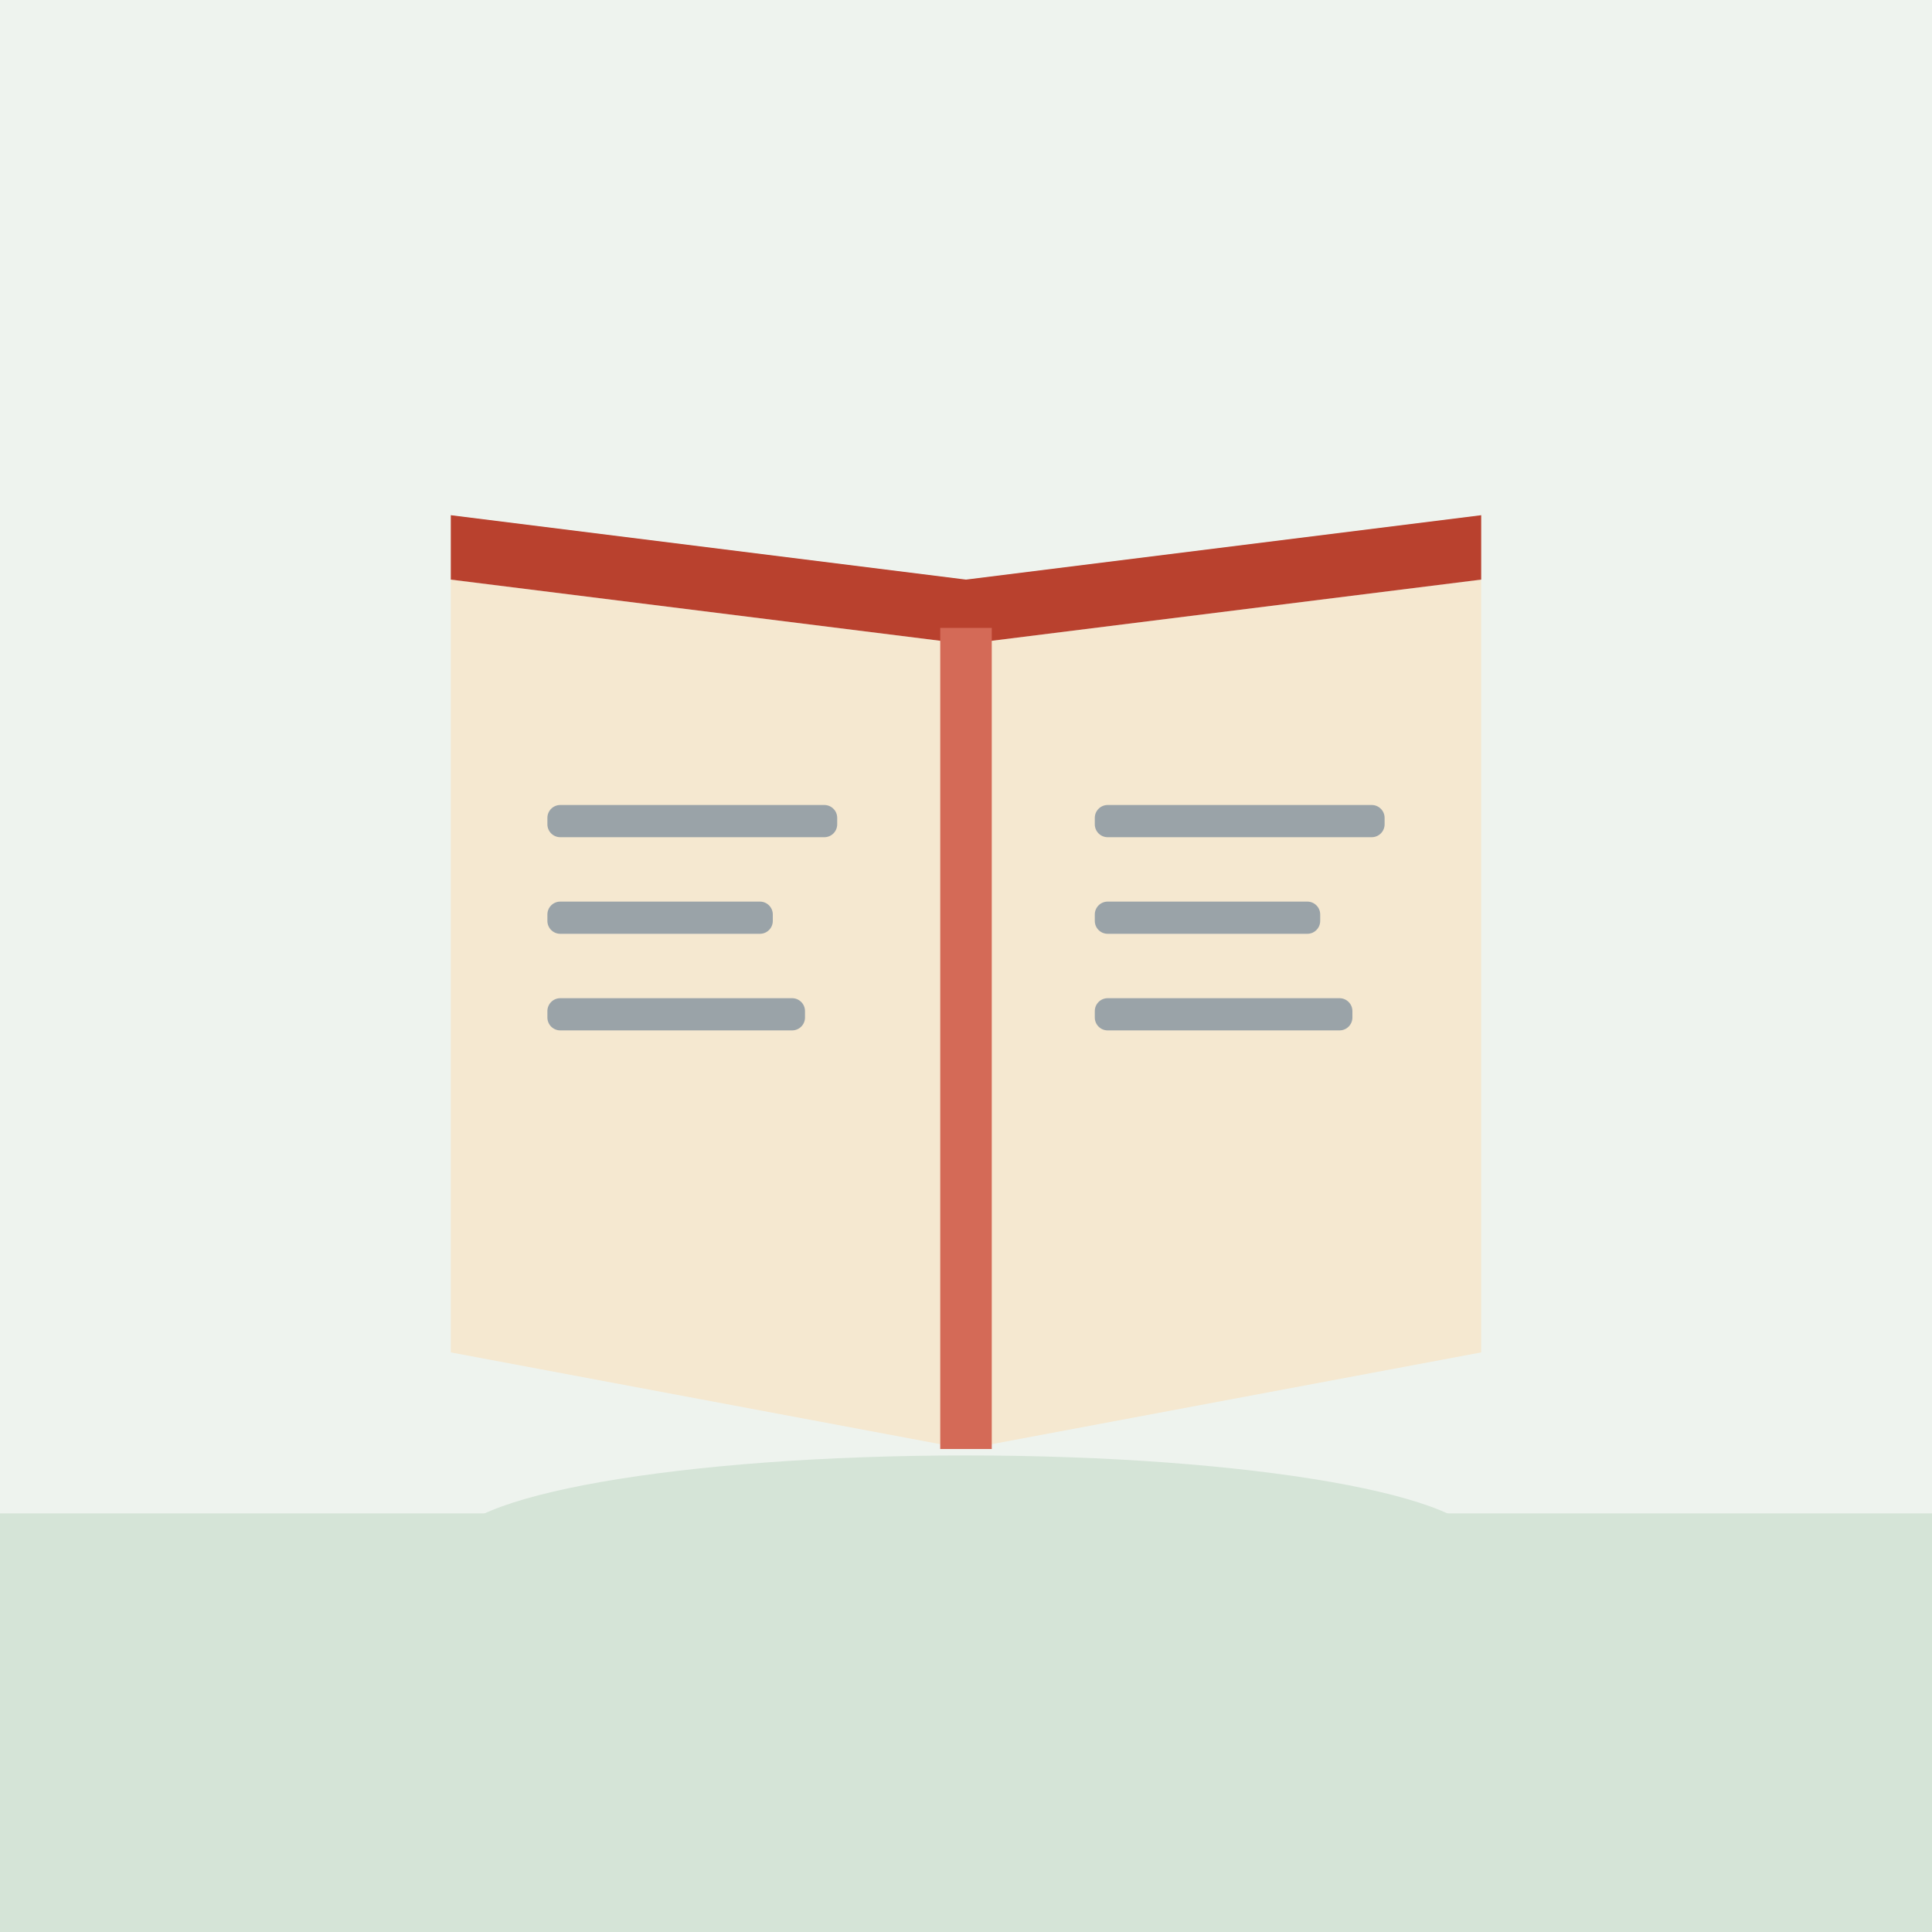
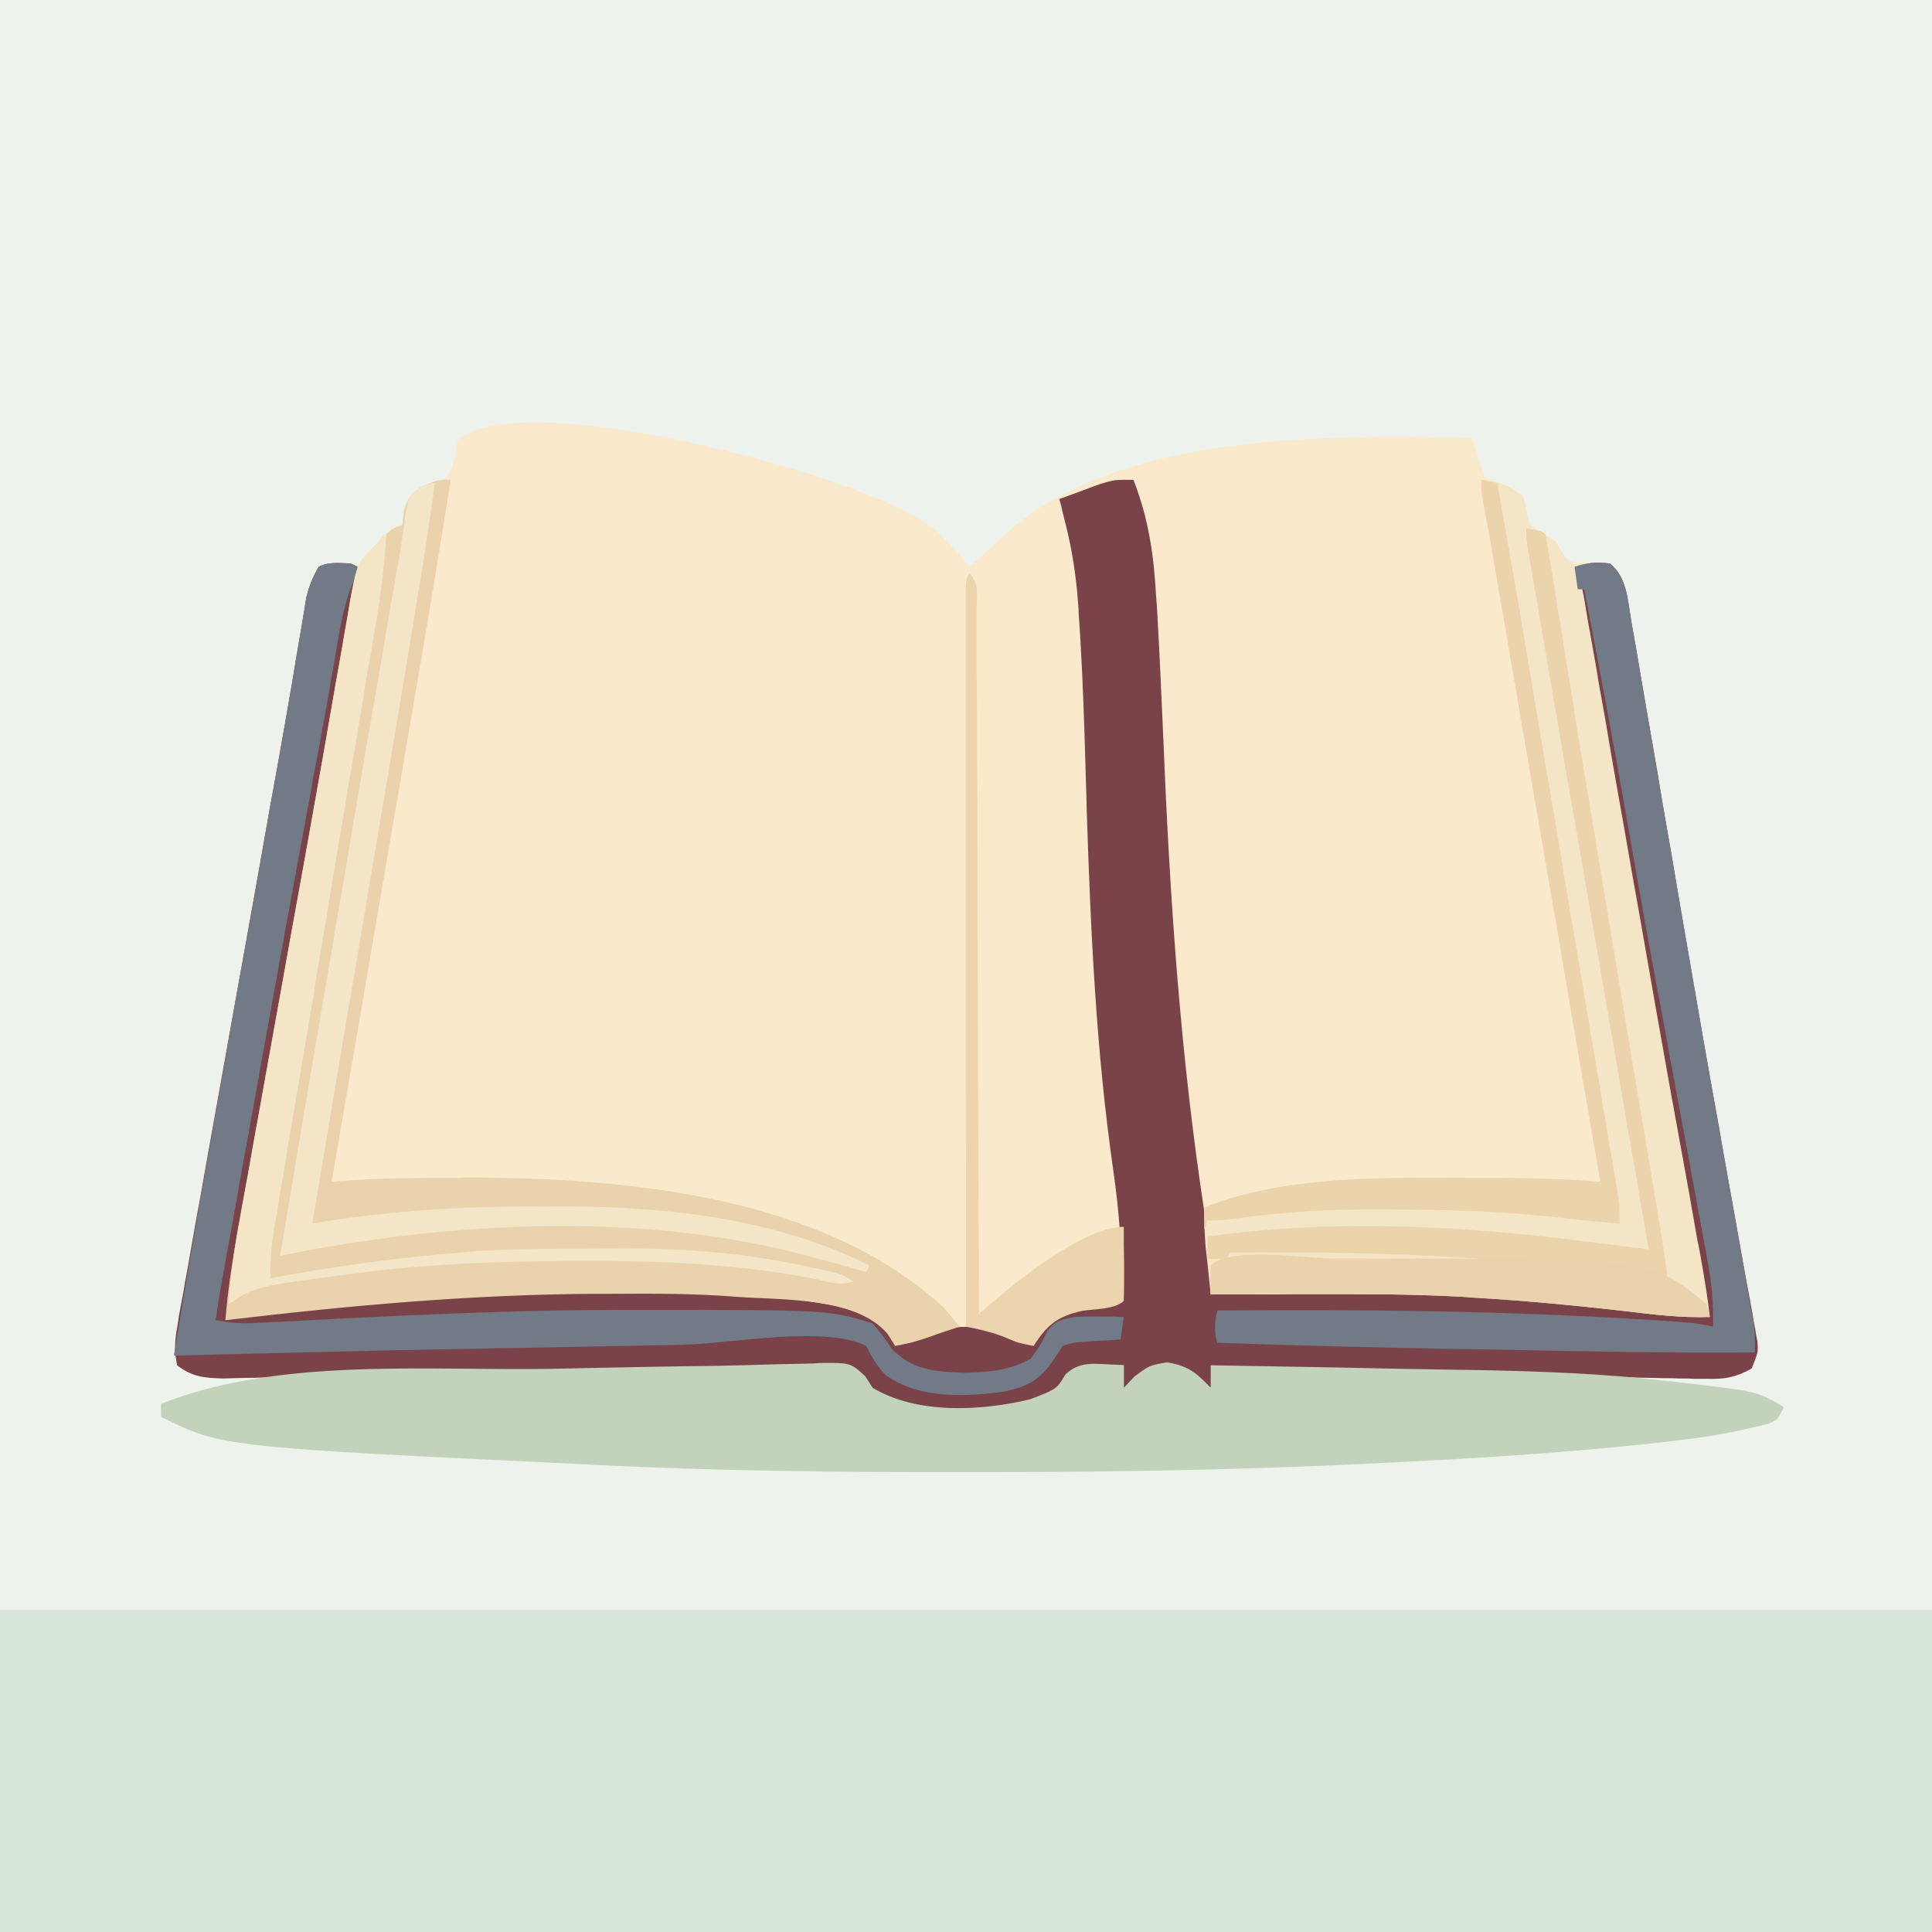
- <svg xmlns="http://www.w3.org/2000/svg" width="600" height="600" viewBox="0 0 600 600" role="img" aria-label="Book">
-   <rect width="600" height="600" fill="#EEF3EE" />
-   <rect y="470" width="600" height="130" fill="#D5E4D7" />
-   <ellipse cx="300" cy="480" rx="160" ry="28" fill="#D5E4D7" />
-   <path d="M140 180 L300 200 L300 450 L140 420 Z" fill="#F5E8D0" />
-   <path d="M460 180 L300 200 L300 450 L460 420 Z" fill="#F5E8D0" />
-   <path d="M140 180 L300 200 L460 180 L460 160 L300 180 L140 160 Z" fill="#B9412E" />
-   <rect x="292" y="195" width="16" height="255" fill="#D46A57" />
-   <rect x="170" y="250" width="90" height="10" rx="4" fill="#9AA3A8" />
-   <rect x="170" y="280" width="70" height="10" rx="4" fill="#9AA3A8" />
-   <rect x="170" y="310" width="80" height="10" rx="4" fill="#9AA3A8" />
-   <rect x="340" y="250" width="90" height="10" rx="4" fill="#9AA3A8" />
-   <rect x="340" y="280" width="70" height="10" rx="4" fill="#9AA3A8" />
-   <rect x="340" y="310" width="80" height="10" rx="4" fill="#9AA3A8" />
+ <svg xmlns="http://www.w3.org/2000/svg" version="1.1" width="600" height="600" viewBox="0 0 600 600" role="img" aria-label="Book">
+   <path d="M0 0 C198 0 396 0 600 0 C600 198 600 396 600 600 C402 600 204 600 0 600 C0 402 0 204 0 0 Z " fill="#EDF2ED" transform="translate(0,0)" />
+   <path d="M0 0 C3.9 3.6 7.4 7.4 10.7 11.5 C13.8 8.8 17 6.1 20 3.3 C20.8 2.5 21.7 1.8 22.5 1 C23.2 0.3 24 -0.4 24.8 -1.2 C61.1 -30.4 122.7 -29.3 166.7 -28.5 C168 -24.5 169.4 -20.5 170.7 -16.5 C172.6 -15.6 174.6 -14.7 176.6 -13.9 C179.9 -12.3 179.9 -12.3 182.7 -10.5 C183.9 -5.9 183.9 -5.9 184.7 -1.5 C188.6 1.3 188.6 1.3 192.7 3.5 C193.7 5.2 194.7 6.8 195.7 8.5 C198.7 10.5 198.7 10.5 204.1 10.3 C209.7 10.5 209.7 10.5 211.9 12.3 C214.6 17.1 215.3 22.2 216.2 27.7 C216.4 28.9 216.6 30.1 216.8 31.4 C217.5 35.6 218.2 39.7 218.9 43.9 C219.5 46.8 220 49.7 220.5 52.7 C221.8 60.6 223.2 68.5 224.5 76.3 C225.9 84.5 227.3 92.6 228.7 100.8 C230.4 110.6 232.1 120.4 233.8 130.3 C237 148.8 240.2 167.3 243.5 185.8 C244.2 189.3 244.8 192.8 245.4 196.3 C245.8 198.5 246.2 200.8 246.6 203 C246.8 204.1 247 205.1 247.2 206.2 C248.1 211.4 249.1 216.6 250 221.8 C251 227.5 252 233.2 253 238.8 C253.3 240.5 253.6 242.1 254 243.8 C254.2 245.3 254.5 246.8 254.8 248.3 C255 249.6 255.2 250.9 255.5 252.2 C255.7 255.5 255.7 255.5 253.7 260.5 C249 263.2 245.1 263.9 239.8 263.7 C238.4 263.7 237.1 263.7 235.7 263.7 C234.2 263.6 232.7 263.6 231.2 263.6 C229.6 263.5 228.1 263.5 226.5 263.5 C221.3 263.4 216.2 263.3 211 263.1 C207.4 263.1 203.8 263 200.3 262.9 C190.9 262.7 181.4 262.5 172 262.3 C162.4 262.1 152.8 261.9 143.2 261.7 C124.4 261.3 105.5 260.9 86.7 260.5 C86.4 262.5 86 264.5 85.7 266.5 C81.7 264.5 81.7 264.5 77.7 260.5 C72.3 259.9 72.3 259.9 66.7 260.5 C63.1 263.5 63.1 263.5 60.7 266.5 C60 266.5 59.4 266.5 58.7 266.5 C58.7 264.2 58.7 261.9 58.7 259.5 C44.7 259.5 44.7 259.5 40.7 263.3 C40 264.4 39.4 265.4 38.7 266.5 C25.8 275.2 8.1 274.5 -6.7 272.3 C-12 271.1 -15.7 269.4 -20.3 266.5 C-20.9 265.5 -21.5 264.4 -22.1 263.4 C-27.5 258.6 -33.8 259.9 -40.7 260.1 C-42.2 260.1 -43.8 260.1 -45.4 260.2 C-48.7 260.2 -52 260.3 -55.3 260.4 C-60.1 260.5 -64.9 260.6 -69.7 260.6 C-77.9 260.8 -86 260.9 -94.2 261.1 C-99.5 261.2 -104.9 261.3 -110.2 261.4 C-125.3 261.7 -140.5 262 -155.6 262.3 C-165 262.5 -174.3 262.7 -183.7 262.8 C-187.2 262.9 -190.7 263 -194.3 263.1 C-199.2 263.2 -204.1 263.2 -209 263.3 C-210.5 263.4 -211.9 263.4 -213.4 263.4 C-214.1 263.4 -214.1 263.4 -217.5 263.5 C-218.6 263.5 -219.8 263.6 -221 263.6 C-227 263.4 -230.4 263.2 -235.3 259.5 C-236.3 254.4 -236 251.7 -235.2 246.7 C-234.9 245.1 -234.6 243.5 -234.3 241.8 C-234 240.1 -233.7 238.3 -233.3 236.5 C-233 234.6 -232.7 232.8 -232.3 230.9 C-231.4 225.7 -230.5 220.6 -229.6 215.5 C-228.6 210.1 -227.7 204.8 -226.7 199.4 C-224.9 189.1 -223 178.9 -221.2 168.7 C-218.9 156 -216.7 143.4 -214.4 130.8 C-213.6 126.3 -212.8 121.8 -212 117.4 C-211.8 116.3 -211.6 115.2 -211.4 114.1 C-210.3 107.7 -209.2 101.3 -208 95 C-207.5 92 -206.9 88.9 -206.4 85.9 C-205.7 82.1 -205 78.2 -204.3 74.3 C-202.6 64.8 -200.9 55.4 -199.3 45.9 C-199 44.1 -198.7 42.2 -198.4 40.3 C-197.8 36.8 -197.2 33.3 -196.6 29.9 C-196.4 28.3 -196.1 26.8 -195.8 25.2 C-195.6 23.8 -195.4 22.5 -195.2 21.1 C-194.3 17.5 -193.2 14.7 -191.3 11.5 C-188.1 9.9 -184.9 10.4 -181.3 10.5 C-180.3 10.8 -179.3 11.2 -178.3 11.5 C-178.3 10.8 -178.3 10.2 -178.3 9.5 C-176.7 7.8 -175 6.1 -173.3 4.5 C-172.9 4 -172.9 4 -170.7 1.8 C-168.3 -0.5 -168.3 -0.5 -165.3 -1.5 C-165.2 -2.9 -165.1 -4.2 -165.1 -5.6 C-163.3 -10.5 -163.3 -10.5 -160.6 -12 C-159.5 -12.5 -158.5 -12.9 -157.4 -13.4 C-151.7 -15.8 -151.7 -15.8 -149.9 -19.3 C-149.1 -22.3 -149.1 -22.3 -148.3 -27.5 C-129.9 -45.9 -18.4 -16.1 0 0 Z " fill="#FAE9CB" transform="translate(290.3125,164.5)" />
+   <path d="M0 0 C1.3 4 2.7 8 4 12 C5.9 12.9 7.9 13.8 9.9 14.6 C13.3 16.2 13.3 16.2 16 18 C17.2 22.6 17.2 22.6 18 27 C21.9 29.8 21.9 29.8 26 32 C27 33.7 28 35.3 29 37 C32 39 32 39 37.4 38.8 C43 39 43 39 45.2 40.8 C47.9 45.6 48.6 50.7 49.5 56.2 C49.7 57.4 49.9 58.6 50.1 59.9 C50.9 64.1 51.6 68.2 52.3 72.4 C52.8 75.3 53.3 78.2 53.8 81.2 C55.2 89.1 56.5 97 57.9 104.8 C59.2 113 60.6 121.1 62.1 129.3 C63.7 139.1 65.4 148.9 67.1 158.8 C70.3 177.3 73.5 195.8 76.9 214.3 C77.5 217.8 78.1 221.3 78.7 224.8 C79.1 227 79.5 229.3 79.9 231.5 C80.1 232.6 80.3 233.6 80.5 234.7 C81.4 239.9 82.4 245.1 83.3 250.3 C84.3 256 85.3 261.7 86.4 267.3 C86.7 269 87 270.6 87.3 272.3 C87.5 273.8 87.8 275.3 88.1 276.8 C88.3 278.1 88.5 279.4 88.8 280.7 C89 284 89 284 87 289 C82.3 291.7 78.5 292.4 73.1 292.2 C71.7 292.2 70.4 292.2 69 292.2 C67.5 292.1 66 292.1 64.5 292.1 C63 292 61.4 292 59.8 292 C54.6 291.9 49.5 291.8 44.3 291.6 C40.7 291.6 37.2 291.5 33.6 291.4 C24.2 291.2 14.8 291 5.3 290.8 C-4.3 290.6 -13.9 290.4 -23.5 290.2 C-42.3 289.8 -61.2 289.4 -80 289 C-80.3 291 -80.7 293 -81 295 C-85 293 -85 293 -89 289 C-94.4 288.4 -94.4 288.4 -100 289 C-103.6 292 -103.6 292 -106 295 C-106.7 295 -107.3 295 -108 295 C-108 292.7 -108 290.4 -108 288 C-122 288 -122 288 -126 291.8 C-126.7 292.9 -127.3 293.9 -128 295 C-140.8 303.7 -158.6 303 -173.4 300.8 C-178.7 299.6 -182.4 297.9 -187 295 C-187.6 294 -188.2 292.9 -188.8 291.9 C-194.2 287.1 -200.5 288.4 -207.4 288.6 C-208.9 288.6 -210.5 288.6 -212.1 288.7 C-215.4 288.7 -218.7 288.8 -222 288.9 C-226.8 289 -231.6 289.1 -236.4 289.1 C-244.6 289.3 -252.7 289.4 -260.9 289.6 C-266.2 289.7 -271.5 289.8 -276.9 289.9 C-292 290.2 -307.2 290.5 -322.3 290.8 C-331.7 291 -341 291.2 -350.3 291.3 C-353.9 291.4 -357.4 291.5 -361 291.6 C-365.9 291.7 -370.8 291.7 -375.7 291.8 C-377.2 291.9 -378.6 291.9 -380.1 291.9 C-380.8 291.9 -380.8 291.9 -384.2 292 C-385.3 292 -386.5 292.1 -387.7 292.1 C-393.7 291.9 -397.1 291.7 -402 288 C-403 282.9 -402.7 280.2 -401.8 275.2 C-401.6 273.6 -401.3 272 -401 270.3 C-400.7 268.6 -400.3 266.8 -400 265 C-399.7 263.1 -399.4 261.3 -399 259.4 C-398.1 254.2 -397.2 249.1 -396.3 244 C-395.3 238.6 -394.3 233.3 -393.4 227.9 C-391.6 217.6 -389.7 207.4 -387.9 197.2 C-385.6 184.5 -383.4 171.9 -381.1 159.3 C-380.3 154.8 -379.5 150.3 -378.7 145.9 C-378.5 144.8 -378.3 143.7 -378.1 142.6 C-377 136.2 -375.8 129.8 -374.7 123.5 C-374.2 120.5 -373.6 117.4 -373.1 114.4 C-372.4 110.6 -371.7 106.7 -371 102.8 C-369.3 93.3 -367.6 83.9 -366 74.4 C-365.7 72.6 -365.4 70.7 -365.1 68.8 C-364.5 65.3 -363.9 61.8 -363.3 58.4 C-363.1 56.8 -362.8 55.3 -362.5 53.7 C-362.3 52.3 -362.1 51 -361.9 49.6 C-361 46 -359.9 43.2 -358 40 C-354.8 38.4 -351.6 38.9 -348 39 C-347.7 39.2 -347.7 39.2 -346 40 C-347.3 50.9 -348.9 61.7 -350.9 72.5 C-351.1 74.1 -351.4 75.7 -351.7 77.3 C-352.6 82.5 -353.5 87.6 -354.5 92.8 C-355.1 96.4 -355.8 100 -356.4 103.7 C-358.1 113.3 -359.9 122.8 -361.6 132.4 C-363 140.1 -364.3 147.8 -365.7 155.5 C-377.1 219.1 -377.1 219.1 -380.7 239 C-380.9 240.1 -381.1 241.1 -381.3 242.3 C-382.2 246.9 -383.1 251.6 -383.9 256.3 C-384.2 257.8 -384.5 259.3 -384.8 260.9 C-385 262.2 -385.3 263.4 -385.5 264.8 C-386 268 -386 268 -386 273 C-385.4 272.9 -385.4 272.9 -382.5 272.6 C-337.2 267.1 -337.2 267.1 -317 266 C-316.3 266 -316.3 266 -312.6 265.7 C-298.9 265 -285.2 264.8 -271.4 264.8 C-267.8 264.8 -264.1 264.8 -260.4 264.8 C-240.4 264.7 -220.6 265.6 -200.8 268.9 C-198.9 269.3 -196.9 269.6 -195 269.9 C-188 271.4 -184.1 273.1 -180 279 C-179.7 279.7 -179.3 280.3 -179 281 C-175.1 280.2 -171.9 279.3 -168.2 277.9 C-159 274.9 -152.1 275.8 -143 279 C-142 279.7 -141 280.3 -140 281 C-138.7 281 -137.4 281 -136 281 C-135.4 280.1 -134.8 279.1 -134.2 278.2 C-130.9 273.4 -127.7 271.7 -122.2 270.4 C-121.2 270.1 -120.2 269.9 -119.2 269.6 C-115.8 269 -112.4 268.5 -109 268 C-108.3 254.1 -109.3 241 -111.3 227.2 C-116.6 190.3 -118.3 153.1 -119.5 115.8 C-119.5 114.4 -119.6 113.1 -119.6 111.7 C-119.8 105.2 -120 98.6 -120.2 92 C-120.6 79.6 -121.1 67.1 -122 54.7 C-122 53.5 -122.1 52.4 -122.2 51.2 C-122.8 43 -124 35 -126 27 C-126.4 25.6 -126.7 24.1 -127.1 22.6 C-127.2 22 -127.2 22 -128 19 C-86 3.1 -44.6 -0.8 0 0 Z " fill="#FAE9CB" transform="translate(457,136)" />
+   <path d="M0 0 C198 0 396 0 600 0 C600 33 600 66 600 100 C402 100 204 100 0 100 C0 67 0 34 0 0 Z " fill="#D5E4D7" transform="translate(0,500)" />
+   <path d="M0 0 C4.6 11.8 6.3 23 7 35.6 C7.1 36.9 7.2 38.2 7.3 39.6 C8.1 53.3 8.7 67.1 9.3 80.8 C11.3 130.2 14.6 179 22.1 227.9 C23.3 236.4 24.3 244.5 24 253 C25 252.7 26 252.3 27 252 C30.9 251.9 34.8 251.8 38.8 251.8 C39.3 251.8 39.3 251.8 42.4 251.8 C46.2 251.8 50.1 251.8 54 251.8 C55.3 251.8 56.6 251.8 58 251.8 C93.8 251.9 129.5 253.6 165 258.6 C169.3 259 173.6 259 178 259 C169.1 208.4 160.2 157.7 151.1 107.1 C149.5 98.2 147.9 89.2 146.3 80.2 C143.2 62.8 140.1 45.4 137 28 C141 25.4 143.3 25.5 148 26 C153.2 30.3 153.4 36.9 154.5 43.2 C154.7 44.4 154.9 45.6 155.1 46.9 C155.9 51.1 156.6 55.2 157.3 59.4 C157.8 62.3 158.3 65.2 158.8 68.2 C160.2 76.1 161.5 84 162.9 91.8 C164.2 100 165.6 108.1 167.1 116.3 C168.7 126.1 170.4 135.9 172.1 145.8 C175.3 164.3 178.5 182.8 181.9 201.3 C182.5 204.8 183.1 208.3 183.7 211.8 C184.1 214 184.5 216.3 184.9 218.5 C185.1 219.6 185.3 220.6 185.5 221.7 C186.4 226.9 187.4 232.1 188.3 237.3 C189.3 243 190.3 248.7 191.4 254.3 C191.7 256 192 257.6 192.3 259.3 C192.5 260.8 192.8 262.3 193.1 263.8 C193.3 265.1 193.5 266.4 193.8 267.7 C194 271 194 271 192 276 C187.3 278.7 183.5 279.4 178.1 279.2 C176.7 279.2 175.4 279.2 174 279.2 C172.5 279.1 171 279.1 169.5 279.1 C168 279 166.4 279 164.8 279 C159.6 278.9 154.5 278.8 149.3 278.6 C145.7 278.6 142.2 278.5 138.6 278.4 C129.2 278.2 119.8 278 110.3 277.8 C100.7 277.6 91.1 277.4 81.5 277.2 C62.7 276.8 43.8 276.4 25 276 C24.7 278 24.3 280 24 282 C20 280 20 280 16 276 C10.6 275.4 10.6 275.4 5 276 C1.4 279 1.4 279 -1 282 C-1.7 282 -2.3 282 -3 282 C-3 279.7 -3 277.4 -3 275 C-17 275 -17 275 -21 278.8 C-21.7 279.9 -22.3 280.9 -23 282 C-35.8 290.7 -53.6 290 -68.4 287.8 C-73.7 286.6 -77.4 284.9 -82 282 C-82.6 281 -83.2 279.9 -83.8 278.9 C-89.2 274.1 -95.5 275.4 -102.4 275.6 C-103.9 275.6 -105.5 275.6 -107.1 275.7 C-110.4 275.7 -113.7 275.8 -117 275.9 C-121.8 276 -126.6 276.1 -131.4 276.1 C-139.6 276.3 -147.7 276.4 -155.9 276.6 C-161.2 276.7 -166.5 276.8 -171.9 276.9 C-187 277.2 -202.2 277.5 -217.3 277.8 C-226.7 278 -236 278.2 -245.3 278.3 C-248.9 278.4 -252.4 278.5 -256 278.6 C-260.9 278.7 -265.8 278.7 -270.7 278.8 C-272.2 278.9 -273.6 278.9 -275.1 278.9 C-275.8 278.9 -275.8 278.9 -279.2 279 C-280.3 279 -281.5 279.1 -282.7 279.1 C-288.7 278.9 -292.1 278.7 -297 275 C-298 269.9 -297.7 267.2 -296.8 262.2 C-296.6 260.6 -296.3 259 -296 257.3 C-295.7 255.6 -295.3 253.8 -295 252 C-294.7 250.1 -294.4 248.3 -294 246.4 C-293.1 241.2 -292.2 236.1 -291.3 231 C-290.3 225.6 -289.3 220.3 -288.4 214.9 C-286.6 204.6 -284.7 194.4 -282.9 184.2 C-280.6 171.5 -278.4 158.9 -276.1 146.3 C-275.3 141.8 -274.5 137.3 -273.7 132.9 C-273.5 131.8 -273.3 130.7 -273.1 129.6 C-272 123.2 -270.8 116.8 -269.7 110.5 C-269.2 107.5 -268.6 104.4 -268.1 101.4 C-267.4 97.6 -266.7 93.7 -266 89.8 C-264.3 80.3 -262.6 70.9 -261 61.4 C-260.7 59.6 -260.4 57.7 -260.1 55.8 C-259.5 52.3 -258.9 48.8 -258.3 45.4 C-258.1 43.8 -257.8 42.3 -257.5 40.7 C-257.3 39.3 -257.1 38 -256.9 36.6 C-256 33 -254.9 30.2 -253 27 C-249.8 25.4 -246.6 25.9 -243 26 C-242.3 26.3 -241.7 26.7 -241 27 C-242.3 37.9 -243.9 48.7 -245.9 59.5 C-246.1 61.1 -246.4 62.7 -246.7 64.3 C-247.6 69.5 -248.5 74.6 -249.5 79.8 C-250.1 83.4 -250.8 87 -251.4 90.7 C-253.1 100.3 -254.9 109.8 -256.6 119.4 C-258 127.1 -259.3 134.8 -260.7 142.5 C-272.1 206.1 -272.1 206.1 -275.7 226 C-275.9 227.1 -276.1 228.1 -276.3 229.3 C-277.2 233.9 -278.1 238.6 -278.9 243.3 C-279.2 244.8 -279.5 246.3 -279.8 247.9 C-280 249.2 -280.3 250.4 -280.5 251.8 C-281 255 -281 255 -281 260 C-280.4 259.9 -280.4 259.9 -277.5 259.6 C-232.2 254.1 -232.2 254.1 -212 253 C-211.3 253 -211.3 253 -207.6 252.7 C-193.9 252 -180.2 251.8 -166.4 251.8 C-162.8 251.8 -159.1 251.8 -155.4 251.8 C-135.4 251.7 -115.6 252.6 -95.8 255.9 C-93.9 256.3 -91.9 256.6 -90 256.9 C-83 258.4 -79.1 260.1 -75 266 C-74.7 266.7 -74.3 267.3 -74 268 C-70.1 267.2 -66.9 266.3 -63.2 264.9 C-54 261.9 -47.1 262.8 -38 266 C-37 266.7 -36 267.3 -35 268 C-33.7 268 -32.4 268 -31 268 C-30.4 267.1 -29.8 266.1 -29.2 265.2 C-25.9 260.4 -22.7 258.7 -17.2 257.4 C-16.2 257.1 -15.2 256.9 -14.2 256.6 C-10.8 256 -7.4 255.5 -4 255 C-3.3 241.1 -4.3 228 -6.3 214.2 C-11.6 177.3 -13.3 140.1 -14.5 102.8 C-14.5 101.4 -14.6 100.1 -14.6 98.7 C-14.8 92.2 -15 85.6 -15.2 79 C-15.6 66.6 -16.1 54.1 -17 41.7 C-17 40.5 -17.1 39.4 -17.2 38.2 C-17.8 30 -19 22 -21 14 C-21.4 12.6 -21.7 11.1 -22.1 9.6 C-22.2 9 -22.2 9 -23 6 C-20.3 5 -17.6 4 -14.9 3 C-13.4 2.4 -11.9 1.9 -10.3 1.3 C-6 0 -6 0 0 0 Z " fill="#7A434A" transform="translate(352,149)" />
+   <path d="M0 0 C3.2 -0.1 6.4 -0.1 9.5 -0.2 C11 -0.2 12.4 -0.3 13.8 -0.4 C23.3 -0.5 23.3 -0.5 27.9 3.7 C28.3 4.3 28.3 4.3 30.2 7.3 C44.1 15.6 63.8 14.5 79 10.9 C87.4 7.7 87.4 7.7 90.1 3.1 C94.7 -1.1 99 -0.1 105.1 0.1 C106.1 0.2 107.1 0.2 108.2 0.3 C108.2 2.6 108.2 4.9 108.2 7.3 C109.3 6.1 110.4 5 111.5 3.8 C116.2 0.3 116.2 0.3 121.7 -0.6 C128.2 0.5 130.7 2.6 135.2 7.3 C135.2 5 135.2 2.7 135.2 0.3 C148.6 0.5 161.9 0.8 175.3 1 C181.5 1.1 187.7 1.3 193.9 1.4 C199.9 1.5 205.9 1.6 211.9 1.7 C214.2 1.7 216.5 1.8 218.7 1.8 C238.3 2.2 257.6 2.9 277 5.2 C278.5 5.3 279.9 5.5 281.5 5.7 C305 8.4 305 8.4 313.2 13.3 C311.2 17.3 311.2 17.3 308.2 18.5 C299.8 20.6 291.5 22.3 282.9 23.3 C281.6 23.5 280.3 23.6 279 23.8 C246.3 27.6 213.4 29.5 180.6 31 C179.3 31.1 177.9 31.1 176.6 31.2 C137.2 33 97.9 33.5 58.5 33.5 C57.4 33.5 56.3 33.5 55.2 33.5 C18.5 33.5 -18.1 33.1 -54.8 31.3 C-55.9 31.3 -57.1 31.2 -58.2 31.1 C-171.9 25.7 -171.9 25.7 -190.8 16.3 C-190.8 15 -190.8 13.7 -190.8 12.3 C-154.1 -2.3 -108 2.1 -69.1 1.4 C-64.6 1.3 -60.1 1.2 -55.5 1.1 C-43.6 0.9 -31.7 0.6 -19.7 0.5 C-13.1 0.4 -6.6 0.2 0 0 Z " fill="#C3D2BA" transform="translate(240.8047,423.6958)" />
+   <path d="M0 0 C-3.9 24.3 -7.9 48.6 -12.1 72.8 C-12.7 76.1 -13.2 79.4 -13.8 82.7 C-15.2 91.2 -16.7 99.8 -18.2 108.3 C-19.7 116.9 -21.1 125.6 -22.6 134.2 C-27.4 162.2 -32.2 190.1 -37 218 C-36.5 218 -36.5 218 -34.3 217.8 C-22.2 216.8 -10.1 216.8 2.1 216.8 C3.2 216.7 4.3 216.7 5.4 216.7 C54.2 216.8 115.2 222.2 153 257 C154.7 259 156.4 261 158 263 C155.6 263.8 153.2 264.6 150.8 265.4 C150.1 265.7 150.1 265.7 146.8 266.8 C143 268 143 268 138 269 C137.6 268.4 137.6 268.4 135.6 265.2 C125.7 253.6 102.4 254.8 88.3 253.7 C75.6 252.7 62.9 252.7 50.1 252.8 C48.9 252.8 47.6 252.8 46.4 252.8 C7.3 252.9 -31.2 256.4 -70 261 C-69.3 251.9 -67.9 243.1 -66.3 234.1 C-66 232.6 -65.7 231 -65.4 229.4 C-64.5 224.3 -63.6 219.1 -62.7 214 C-62 210.3 -61.4 206.7 -60.7 203.1 C-59 193.5 -57.3 183.9 -55.5 174.3 C-53.5 162.9 -51.4 151.5 -49.4 140 C-47.7 130.8 -46.1 121.6 -44.4 112.4 C-41.6 96.7 -38.8 81.1 -36.1 65.4 C-35.9 64.2 -35.7 63 -35.4 61.7 C-34.5 56.2 -33.5 50.7 -32.6 45.3 C-32.3 43.4 -31.9 41.6 -31.6 39.7 C-31.4 38.1 -31.1 36.6 -30.8 35 C-29.4 28.2 -28.1 24.7 -23 20 C-22.1 19.1 -21.3 18.2 -20.4 17.2 C-18 15 -18 15 -15 14 C-14.9 12.6 -14.7 11.2 -14.6 9.8 C-13 5 -13 5 -8.6 1.9 C-4 0 -4 0 0 0 Z " fill="#EAD3AC" transform="translate(140,149)" />
+   <path d="M0 0 C5.2 0.5 8.9 1.8 13 5 C13.3 6.5 13.6 7.9 13.9 9.4 C15 14 15 14 18.9 16.8 C20.3 17.5 21.6 18.2 23 19 C24 20.7 25 22.3 26 24 C27.3 25.3 28.6 26.6 30 28 C31 31.8 31.8 35.5 32.4 39.4 C32.6 40.6 32.8 41.8 33 43 C33.7 46.9 34.4 50.9 35.1 54.8 C35.6 57.6 36.1 60.4 36.5 63.1 C37.9 70.6 39.2 78.1 40.4 85.5 C41.8 93.3 43.1 101 44.5 108.7 C46.1 117.9 47.7 127.2 49.4 136.5 C52.6 154.8 55.8 173.2 59.1 191.5 C59.3 192.5 59.5 193.6 59.7 194.7 C61.3 203.5 62.9 212.3 64.5 221.1 C65.4 226.2 66.3 231.4 67.2 236.5 C67.4 237.2 67.4 237.2 68.1 241 C69.2 247.3 70.3 253.6 71 260 C61.9 260.3 53.1 259.2 44.1 258.1 C28.7 256.4 13.4 254.9 -2 254 C-2.7 254 -2.7 254 -6.3 253.7 C-22.5 252.8 -38.6 252.9 -54.8 252.9 C-57.7 252.9 -60.5 252.9 -63.3 253 C-70.2 253 -77.1 253 -84 253 C-84.3 249.8 -84.7 246.6 -85 243.4 C-85.2 241.7 -85.4 239.9 -85.6 238.1 C-85.9 234 -86.1 230.1 -86 226 C-60.5 215.8 -28.5 216.7 -1.5 216.8 C-0.4 216.8 0.6 216.8 1.7 216.8 C11.1 216.8 20.5 216.9 29.9 217.5 C31.2 217.6 32.5 217.7 33.9 217.8 C34.9 217.9 36 217.9 37 218 C32.6 192.5 28.2 167 23.9 141.4 C21.8 129.6 19.8 117.7 17.8 105.9 C16 95.5 14.2 85.2 12.4 74.9 C11.5 69.4 10.6 63.9 9.6 58.5 C8.6 52.3 7.5 46.2 6.5 40.1 C6.2 38.3 5.8 36.5 5.5 34.7 C5.2 33 5 31.3 4.7 29.6 C4.5 28.8 4.5 28.8 3.8 24.7 C2.8 18.6 1.6 12.4 0.5 6.3 C0 3 0 3 0 0 Z " fill="#F5E5C7" transform="translate(460,149)" />
+   <path d="M0 0 C0.7 0.3 1.3 0.7 2 1 C1 5 1 5 -0.4 8.5 C-2.3 14 -3.3 19.5 -4.3 25.2 C-4.7 27.7 -5.1 30.2 -5.6 32.8 C-5.8 34.1 -6 35.4 -6.3 36.8 C-7.5 44.1 -8.9 51.3 -10.2 58.6 C-10.8 61.7 -11.4 64.8 -12 67.9 C-12.1 68.7 -12.1 68.7 -12.8 72.7 C-18.1 101 -23.2 129.2 -28.3 157.4 C-29.8 166.1 -31.4 174.7 -33 183.4 C-33.5 186.2 -34 189 -34.5 191.8 C-35.2 196 -36 200.1 -36.7 204.3 C-37.4 208.1 -38.1 211.9 -38.8 215.7 C-39 216.9 -39.2 218 -39.4 219.2 C-40.4 224.4 -41.3 229.7 -42 235 C-37.8 235.8 -34.1 236.1 -29.9 235.9 C-28.7 235.8 -27.5 235.7 -26.2 235.7 C-24.9 235.6 -23.7 235.5 -22.3 235.5 C-21 235.4 -19.6 235.3 -18.2 235.3 C-13.9 235.1 -9.6 234.8 -5.2 234.6 C24.8 233.1 54.8 231.8 84.9 231.8 C86.2 231.8 87.6 231.8 89 231.8 C148.6 231.8 148.6 231.8 162 236 C165.3 239.9 165.3 239.9 168 244 C174.7 250.7 181.6 251 190.6 251.3 C197.8 251.2 204.6 250.6 211 247 C213.2 244.3 214.8 241.6 216.2 238.5 C218.7 235 220.8 234.7 225 234 C227.6 233.9 230.3 233.8 232.9 233.9 C234.3 233.9 235.6 233.9 237 233.9 C238 234 239 234 240 234 C239.7 236.3 239.3 238.6 239 241 C238 241.1 236.9 241.1 235.8 241.2 C234.5 241.3 233.1 241.4 231.7 241.4 C230.3 241.5 229 241.6 227.6 241.7 C224 242 224 242 221 243 C220.1 244.4 219.2 245.8 218.2 247.3 C213.7 253.8 210.4 255.4 202.8 257.2 C190.7 258.8 176.3 259.5 166 252 C163.3 249.1 161.8 246.6 160 243 C147 236.5 117.9 242.3 103.5 242.6 C100.1 242.7 96.8 242.8 93.4 242.8 C86.4 243 79.4 243.1 72.4 243.2 C63.5 243.4 54.6 243.6 45.7 243.7 C38.8 243.9 31.8 244 24.9 244.1 C21.6 244.2 18.4 244.3 15.1 244.3 C-8.3 244.8 -31.6 245.4 -55 246 C-51 221.4 -46.7 196.8 -42.3 172.2 C-41.7 168.7 -41.1 165.2 -40.4 161.7 C-38.8 152.6 -37.2 143.4 -35.6 134.3 C-32.9 119.7 -30.3 105.1 -27.7 90.5 C-26.9 85.5 -26 80.5 -25.1 75.5 C-24.8 73.9 -24.5 72.3 -24.2 70.7 C-23.6 67.5 -23.1 64.4 -22.5 61.3 C-21 52.8 -19.6 44.4 -18.1 35.9 C-17.8 34.1 -17.5 32.3 -17.2 30.4 C-16.6 26.9 -16 23.3 -15.4 19.8 C-15.1 18.2 -14.9 16.6 -14.6 15 C-14.4 13.6 -14.1 12.2 -13.9 10.7 C-13 7.1 -11.9 4.2 -10 1 C-6.8 -0.6 -3.6 -0.1 0 0 Z " fill="#717A86" transform="translate(109,175)" />
+   <path d="M0 0 C5.2 4.4 5.5 10.9 6.5 17.3 C6.7 18.5 6.9 19.8 7.2 21 C7.9 25.2 8.6 29.4 9.3 33.6 C9.8 36.5 10.3 39.5 10.8 42.4 C12.2 50.4 13.6 58.3 14.9 66.2 C16.3 74.4 17.7 82.5 19.1 90.7 C20.8 100.5 22.5 110.3 24.2 120.1 C27.5 139.3 30.8 158.4 34.2 177.5 C34.6 179.7 35 181.9 35.4 184 C36.8 192 38.2 199.9 39.6 207.8 C40.5 213.1 41.5 218.3 42.4 223.5 C42.6 225 42.9 226.5 43.2 228.1 C43.4 229.5 43.7 230.8 43.9 232.2 C44 232.8 44 232.8 44.6 235.8 C45 239 45 239 45 245 C17.7 245.2 -9.5 244.7 -36.8 244.1 C-41.3 244 -45.8 244 -50.3 243.9 C-74.2 243.4 -98.1 242.9 -122 242 C-123 238 -122.8 235.9 -122 232 C-76.6 231.6 -31.4 232.1 14 235 C15.5 235.1 17 235.2 18.6 235.3 C23.2 235.6 27.5 235.9 32 237 C32.2 229.8 31.6 223.3 30.2 216.3 C30.1 215.3 29.9 214.2 29.7 213.2 C29.1 209.8 28.4 206.4 27.8 203 C27.4 200.7 26.9 198.3 26.5 195.9 C25.5 190.8 24.6 185.7 23.7 180.6 C22.2 172.7 20.7 164.8 19.3 156.9 C19 155.6 18.8 154.3 18.5 153 C18.1 150.3 17.6 147.7 17.1 145.1 C16.4 141.2 15.7 137.3 14.9 133.4 C11.4 114.4 8 95.5 4.7 76.4 C0.7 53.6 -3.6 30.8 -8 8 C-8.7 8 -9.3 8 -10 8 C-10.2 6.8 -10.2 6.8 -11 1 C-7.1 -0.3 -4.1 -0.4 0 0 Z " fill="#717A86" transform="translate(500,175)" />
+   <path d="M0 0 C-1.2 9.8 -2.8 19.5 -4.3 29.2 C-4.4 29.7 -4.4 29.7 -4.9 32.5 C-9.7 62.5 -14.8 92.4 -19.9 122.4 C-21.9 134.3 -23.9 146.2 -25.9 158.2 C-26.7 162.4 -27.4 166.7 -28.1 171 C-31.4 190.6 -34.7 210.3 -38 230 C-36.8 229.8 -35.7 229.6 -34.5 229.4 C-13 226 8.2 224.7 29.8 224.7 C33.3 224.8 36.8 224.7 40.3 224.7 C72.2 224.7 106.1 228.5 135 243 C134.7 243.7 134.3 244.3 134 245 C132.5 244.6 131 244.2 129.4 243.8 C128.4 243.5 127.4 243.2 126.4 242.9 C124.2 242.3 122 241.7 119.8 241.1 C66.8 225.9 5.4 229.1 -48 240 C-42.8 208.8 -37.5 177.6 -32.2 146.5 C-31 139 -29.7 131.6 -28.4 124.2 C-20 74.7 -20 74.7 -16.3 53.6 C-16.1 52.4 -15.9 51.2 -15.7 49.9 C-14.7 44.3 -13.8 38.7 -12.8 33.1 C-12.4 31.2 -12.1 29.2 -11.8 27.2 C-11.4 25.5 -11.1 23.7 -10.8 21.8 C-10.1 17.6 -9.5 13.5 -9 9.3 C-8 4 -8 4 -4.4 1.2 C-1 0 -1 0 0 0 Z " fill="#F5E5C7" transform="translate(135,150)" />
+   <path d="M0 0 C0.3 0 0.7 0 1 0 C0.4 9 -0.6 17.8 -2.1 26.6 C-2.4 27.9 -2.6 29.2 -2.8 30.6 C-3.5 34.9 -4.2 39.2 -5 43.4 C-5.5 46.5 -6 49.6 -6.5 52.6 C-7.8 60.7 -9.2 68.7 -10.6 76.8 C-11.9 84.7 -13.2 92.7 -14.6 100.6 C-15.6 106.9 -16.7 113.2 -17.7 119.5 C-18 121.1 -18.2 122.6 -18.5 124.2 C-19.3 128.9 -20.1 133.6 -20.9 138.3 C-21.1 139.8 -21.4 141.4 -21.6 143 C-23.2 152.4 -24.8 161.9 -26.4 171.4 C-27.5 177.5 -28.5 183.7 -29.6 189.8 C-30 192.7 -30.5 195.6 -31 198.5 C-31.7 202.5 -32.4 206.5 -33 210.4 C-33.2 211.6 -33.4 212.8 -33.6 214 C-34.6 219.7 -35.2 225.2 -35 231 C-33.3 230.7 -31.5 230.3 -29.7 230 C-11.9 226.8 5.9 224.5 24 223 C25.1 222.9 26.2 222.8 27.3 222.7 C38.9 221.8 50.5 221.8 62.2 221.8 C65.8 221.8 69.3 221.7 72.9 221.7 C93.1 221.6 113.1 223.1 132.9 227.6 C134.8 228 136.7 228.4 138.6 228.8 C143 230 143 230 146 232 C141.7 233.4 138.6 232.2 134.2 231.2 C110.3 226.5 86.2 225.5 61.9 225.6 C60.6 225.6 59.2 225.6 57.9 225.6 C36.8 225.7 15.9 226.4 -5 229 C-6.2 229.2 -7.5 229.3 -8.8 229.5 C-39.7 233.5 -39.7 233.5 -48 239 C-47.4 230.3 -46.3 221.9 -44.7 213.4 C-44.5 212.1 -44.2 210.8 -44 209.4 C-43.2 205.1 -42.4 200.8 -41.6 196.5 C-41.1 193.4 -40.5 190.4 -40 187.3 C-38.5 179.2 -37 171 -35.6 162.9 C-33.3 150.2 -31 137.4 -28.7 124.7 C-27.8 119.9 -27 115.2 -26.1 110.5 C-23.2 94.4 -20.4 78.4 -17.5 62.3 C-17.4 61.5 -17.4 61.5 -16.7 57.5 C-15.4 49.9 -14.1 42.4 -12.7 34.8 C-12.3 32.2 -11.8 29.5 -11.3 26.8 C-11.2 26.2 -11.2 26.2 -10.7 23.1 C-8.2 8.7 -8.2 8.7 -2 3 C-1.3 2 -0.7 1 0 0 Z " fill="#F5E5C7" transform="translate(119,166)" />
+   <path d="M0 0 C1.6 0.3 3.3 0.7 5 1 C10.2 30.2 15.1 59.4 20 88.7 C20.6 92.2 21.2 95.6 21.8 99.1 C23.6 109.7 25.4 120.4 27.1 131 C29 141.8 30.8 152.6 32.6 163.5 C34 171.7 35.4 180 36.8 188.3 C37.3 191.7 37.9 195 38.5 198.4 C39.2 203 40 207.6 40.8 212.2 C41 213.6 41.2 214.9 41.5 216.3 C41.7 217.5 41.9 218.7 42.1 220 C42.3 221 42.4 222.1 42.6 223.2 C43 226 43 226 43 231 C36.9 230.5 30.8 230 24.8 229.2 C6.9 227.1 -10.9 226.7 -28.9 226.6 C-30.1 226.6 -31.2 226.6 -32.4 226.6 C-47.2 226.5 -61.5 227.4 -76.1 229.4 C-81 230 -81 230 -85 230 C-85.3 231 -85.7 232 -86 233 C-86 230.7 -86 228.4 -86 226 C-60.5 215.8 -28.5 216.7 -1.5 216.8 C-0.4 216.8 0.6 216.8 1.7 216.8 C11.1 216.8 20.5 216.9 29.9 217.5 C31.2 217.6 32.5 217.7 33.9 217.8 C34.9 217.9 36 217.9 37 218 C32.6 192.5 28.2 167 23.9 141.4 C21.8 129.6 19.8 117.7 17.8 105.9 C16 95.5 14.2 85.2 12.4 74.9 C11.5 69.4 10.6 63.9 9.6 58.5 C8.6 52.3 7.5 46.2 6.5 40.1 C6.2 38.3 5.8 36.5 5.5 34.7 C5.2 33 5 31.3 4.7 29.6 C4.5 28.8 4.5 28.8 3.8 24.7 C2.8 18.6 1.6 12.4 0.5 6.3 C0 3 0 3 0 0 Z " fill="#EBD3AC" transform="translate(460,149)" />
+   <path d="M0 0 C5 1 5 1 6 2 C6.7 6.2 7.4 10.3 8.1 14.5 C8.6 17.4 9 20.3 9.5 23.2 C9.7 24.8 10 26.4 10.3 28 C11.7 36.9 13.1 45.8 14.6 54.7 C14.7 55.7 14.9 56.7 15 57.7 C18.4 78.2 21.8 98.6 25.2 119.1 C25.4 120.7 25.7 122.3 26 124 C28.7 140.4 31.5 156.9 34.2 173.3 C35.3 179.6 36.3 185.8 37.4 192.1 C38.1 196.4 38.8 200.8 39.6 205.2 C40 207.8 40.4 210.5 40.9 213.1 C41.1 214.3 41.3 215.5 41.5 216.8 C42.5 222.5 43.3 228.2 44 234 C42.3 233.7 40.6 233.4 38.8 233.1 C-4.9 225.9 -47.8 224.6 -92 225 C-92.2 225.3 -92.2 225.3 -93 227 C-95 227 -97 227 -99 227 C-99 224.7 -99 222.4 -99 220 C-58.8 214.4 -18.1 216.7 22 222 C27.3 222.7 32.7 223.3 38 224 C36.5 215.4 35 206.7 33.6 198.1 C33.3 196.7 33.1 195.4 32.8 194 C29.5 174.6 26.2 155.3 22.8 136 C22.7 135 22.5 133.9 22.3 132.9 C21.6 128.7 20.8 124.5 20.1 120.2 C9.3 58 9.3 58 4.6 30.4 C4.2 27.9 3.7 25.3 3.3 22.8 C2.7 19.5 2.2 16.1 1.6 12.8 C1.3 10.9 1 9.1 0.6 7.2 C0 3 0 3 0 0 Z " fill="#EBD3AC" transform="translate(474,164)" />
+   <path d="M0 0 C3.2 3.2 2.3 6.5 2.3 10.9 C2.3 12.8 2.3 14.7 2.3 16.7 C2.3 18.9 2.3 21 2.3 23.2 C2.3 25.4 2.3 27.6 2.3 29.9 C2.4 36 2.4 42.1 2.4 48.2 C2.4 54.6 2.4 61 2.5 67.4 C2.5 79.5 2.6 91.6 2.6 103.7 C2.6 117.5 2.7 131.2 2.7 145 C2.8 173.3 2.9 201.7 3 230 C3.8 229.3 4.6 228.7 5.4 228 C6.5 227.1 7.5 226.2 8.6 225.3 C9.7 224.4 10.7 223.5 11.8 222.6 C20.2 215.8 37.2 203 48 203 C48 206.8 48 210.6 48.1 214.4 C48.1 215.5 48.1 216.6 48.1 217.7 C48.1 220.5 48.1 223.2 48 226 C45.3 228.7 38.7 228.5 35.1 229.1 C27.4 230.8 24.2 233.4 20 240 C15 239 15 239 11.8 237.6 C7.6 235.8 3.4 234.9 -1 234 C-1 203.8 -1 173.6 -1.1 143.4 C-1.1 129.3 -1.1 115.3 -1.1 101.3 C-1.1 89 -1.1 76.8 -1.1 64.6 C-1.1 58.1 -1.1 51.7 -1.1 45.2 C-1.1 39.1 -1.1 33 -1.1 26.9 C-1.1 24.7 -1.1 22.4 -1.1 20.2 C-1.1 17.1 -1.1 14.1 -1.1 11 C-1.1 9.3 -1.1 7.6 -1.1 5.9 C-1 2 -1 2 0 0 Z " fill="#EBD4AE" transform="translate(301,178)" />
+   <path d="M0 0 C1.1 0 2.2 0 3.4 0 C99.1 0.1 99.1 0.1 116.1 14.2 C116.5 15.5 116.8 16.8 117.1 18.2 C108 18.5 99.2 17.4 90.2 16.3 C74.9 14.5 59.5 13.1 44.1 12.2 C43.4 12.1 43.4 12.1 39.8 11.9 C23.6 11 7.5 11.1 -8.7 11.1 C-11.5 11.1 -14.4 11.1 -17.2 11.1 C-24.1 11.1 -31 11.2 -37.9 11.2 C-37.9 8.2 -37.9 5.2 -37.9 2.2 C-31.8 -3.8 -8.7 -0 0 0 Z " fill="#EAD2AC" transform="translate(413.875,390.8125)" />
</svg>
